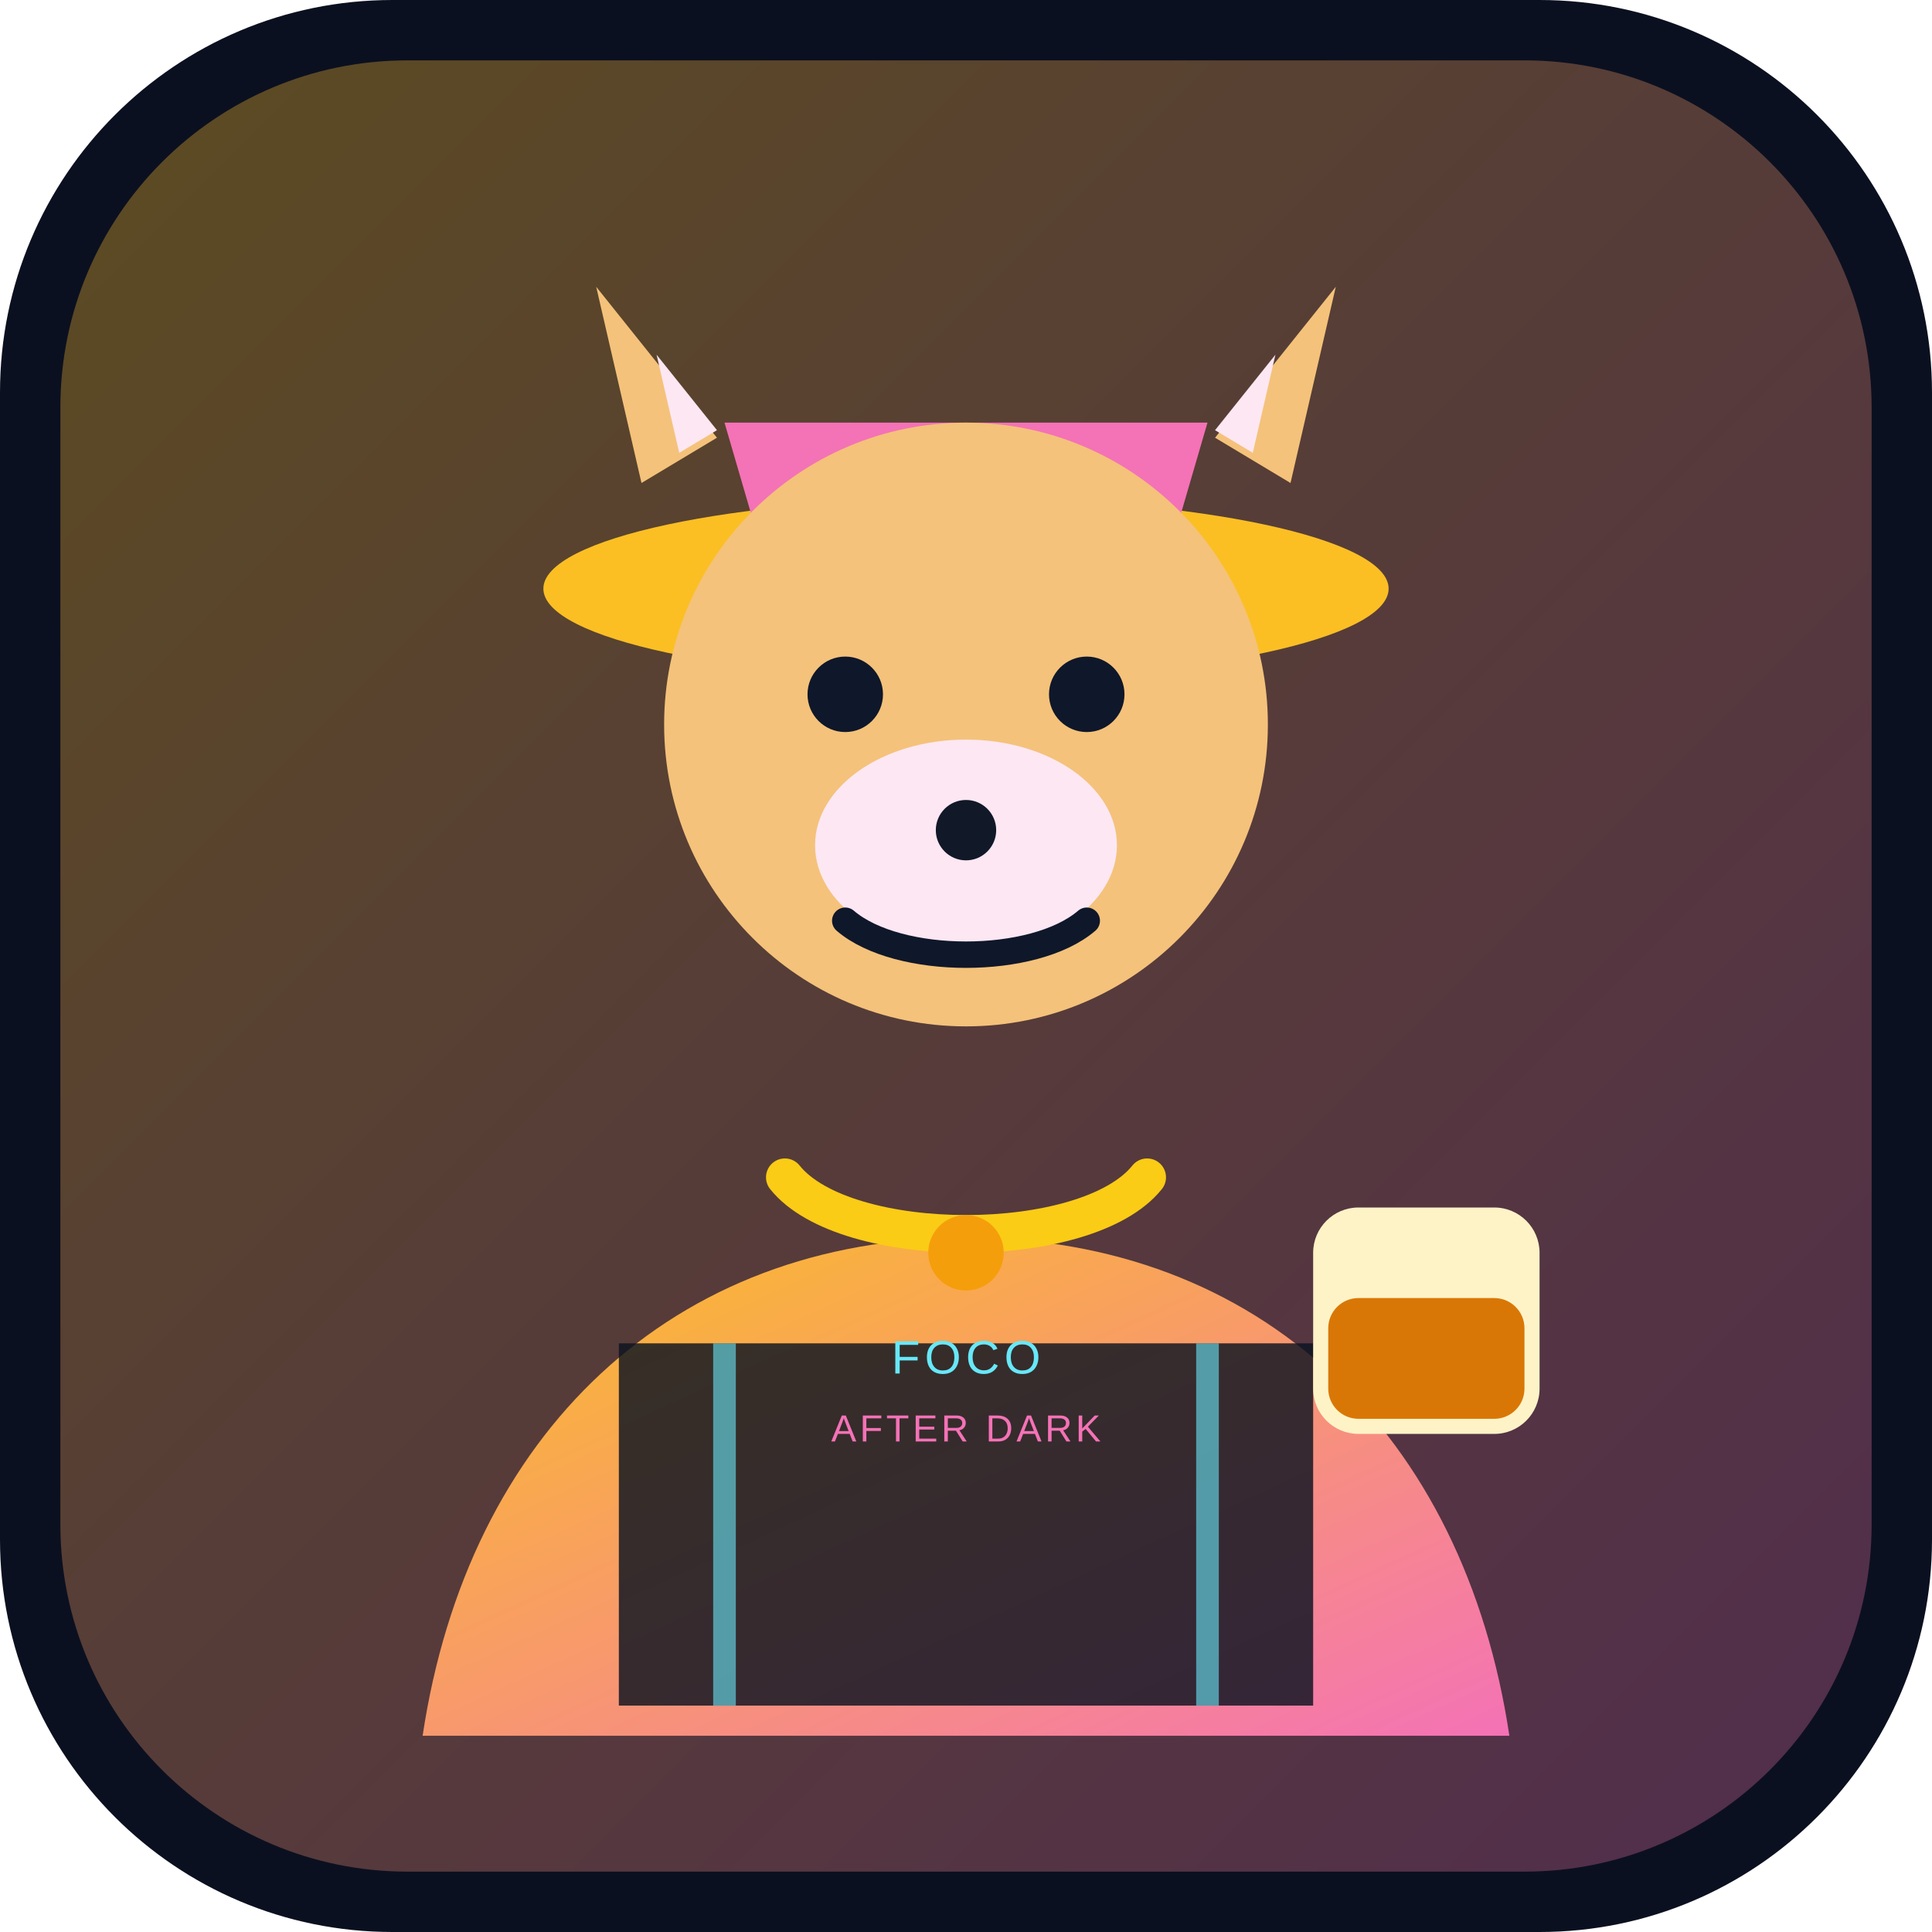
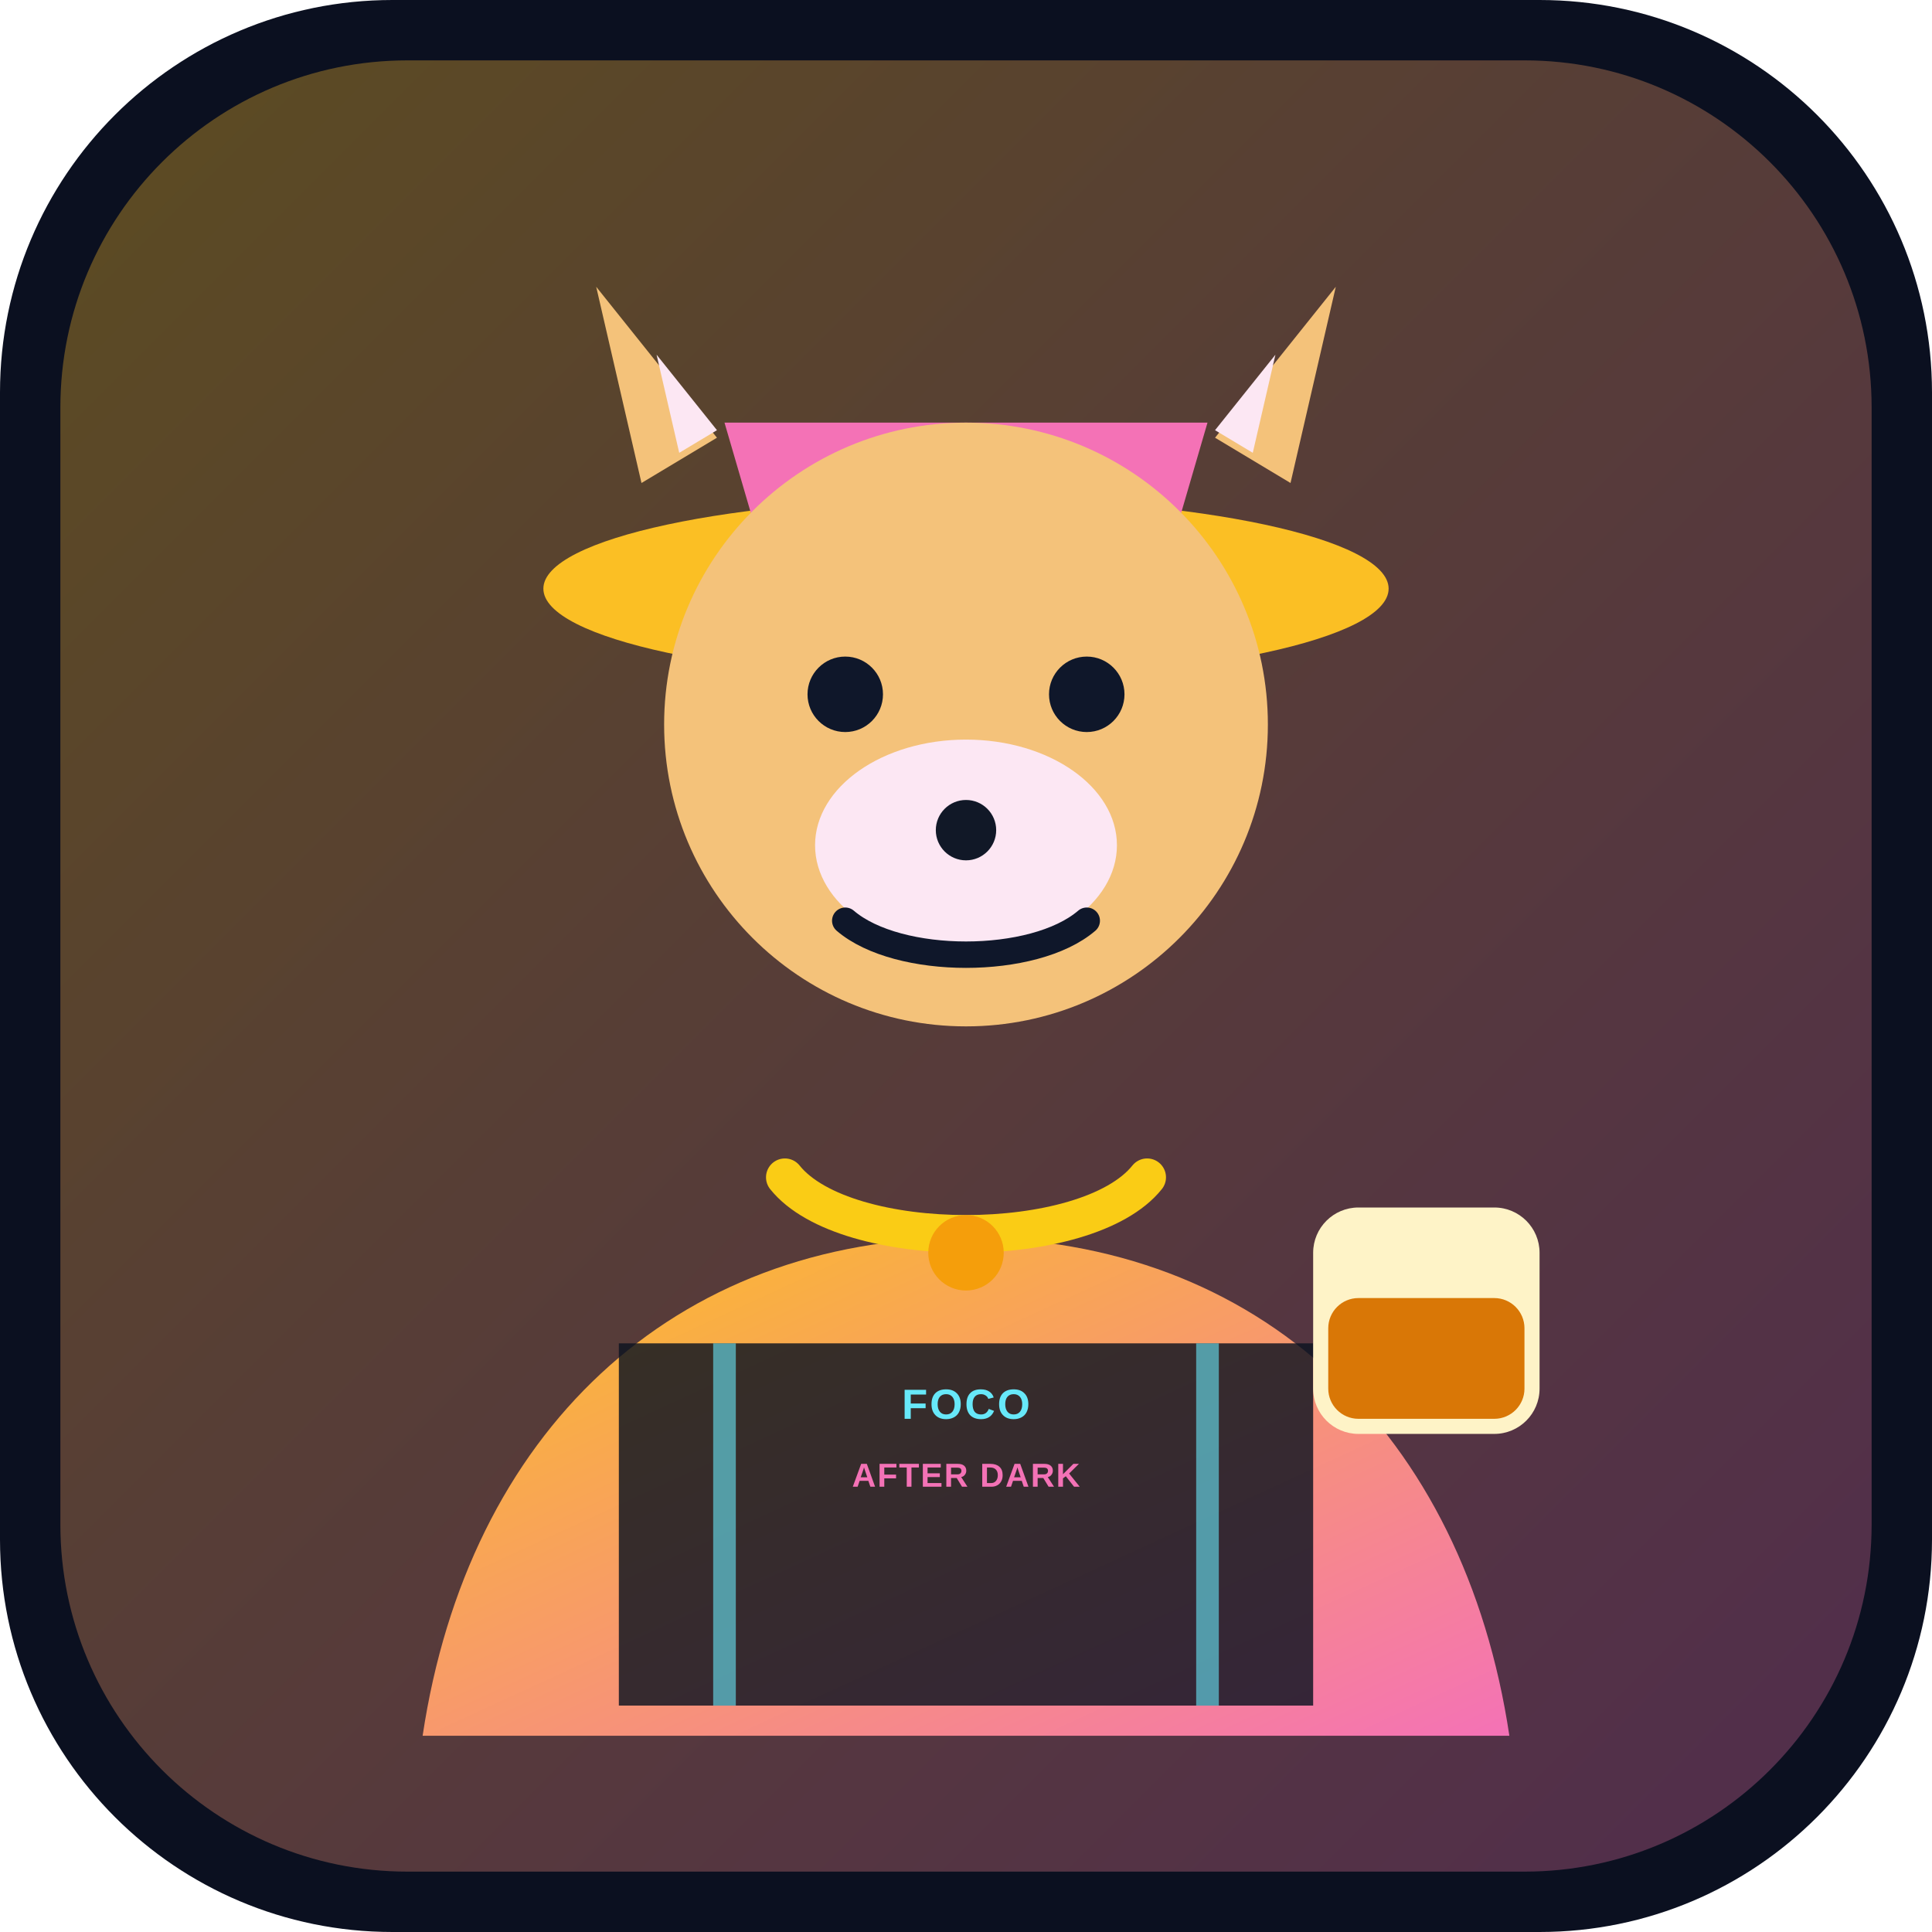
<svg xmlns="http://www.w3.org/2000/svg" viewBox="0 0 256 256" role="img" aria-label="Lit Lion">
  <defs>
    <linearGradient id="bg" x1="0" y1="0" x2="1" y2="1">
      <stop offset="0%" stop-color="#fbbf24" stop-opacity="0.34" />
      <stop offset="100%" stop-color="#f472b6" stop-opacity="0.30" />
    </linearGradient>
    <linearGradient id="shirt" x1="0" y1="0" x2="1" y2="1">
      <stop offset="0%" stop-color="#fbbf24" />
      <stop offset="100%" stop-color="#f472b6" />
    </linearGradient>
  </defs>
  <rect width="256" height="256" rx="52" fill="#0b1020" />
  <rect x="8" y="8" width="240" height="240" rx="46" fill="url(#bg)" />
  <path d="M95 58l-16-20 6 26z" fill="#f4c27a" />
  <path d="M161 58l16-20-6 26z" fill="#f4c27a" />
  <path d="M95 57l-8-10 3 13z" fill="#fce7f3" />
  <path d="M161 57l8-10-3 13z" fill="#fce7f3" />
  <ellipse cx="128" cy="78" rx="56" ry="12" fill="#fbbf24" />
  <path d="M96 56h64l-7 24h-50z" fill="#f472b6" />
  <circle cx="128" cy="96" r="40" fill="#f4c27a" />
  <ellipse cx="128" cy="112" rx="20" ry="14" fill="#fce7f3" />
  <circle cx="112" cy="92" r="5" fill="#0f172a" />
  <circle cx="144" cy="92" r="5" fill="#0f172a" />
  <circle cx="128" cy="110" r="4" fill="#111827" />
  <path d="M112 122c7 6 25 6 32 0" fill="none" stroke="#0f172a" stroke-width="3.5" stroke-linecap="round" />
  <path d="M56 230c6-40 33-66 72-66s66 26 72 66" fill="url(#shirt)" />
  <path d="M82 178h92v48H82z" fill="#0b1220" opacity="0.82" />
  <path d="M96 178v48M160 178v48" stroke="#67e8f9" stroke-width="3" opacity="0.6" />
  <path d="M104 156c8 10 40 10 48 0" fill="none" stroke="#facc15" stroke-width="5" stroke-linecap="round" />
  <circle cx="128" cy="166" r="5" fill="#f59e0b" />
-   <text x="128" y="182" text-anchor="middle" font-family="Arial, sans-serif" font-size="6.2" fill="#67e8f9" letter-spacing="0.62">FOCO</text>
-   <text x="128" y="191" text-anchor="middle" font-family="Arial, sans-serif" font-size="5.0" fill="#f472b6" letter-spacing="0.45">AFTER DARK</text>
+   <text x="128" y="188" text-anchor="middle" font-family="Arial, sans-serif" font-size="5.6" font-weight="700" fill="#67e8f9" letter-spacing="0.28">FOCO</text>
+   <text x="128" y="197" text-anchor="middle" font-family="Arial, sans-serif" font-size="4.4" font-weight="700" fill="#f472b6" letter-spacing="0.18">AFTER DARK</text>
  <rect x="174" y="160" width="30" height="30" rx="6" fill="#fef3c7" />
  <rect x="176" y="172" width="26" height="16" rx="4" fill="#d97706" />
</svg>
